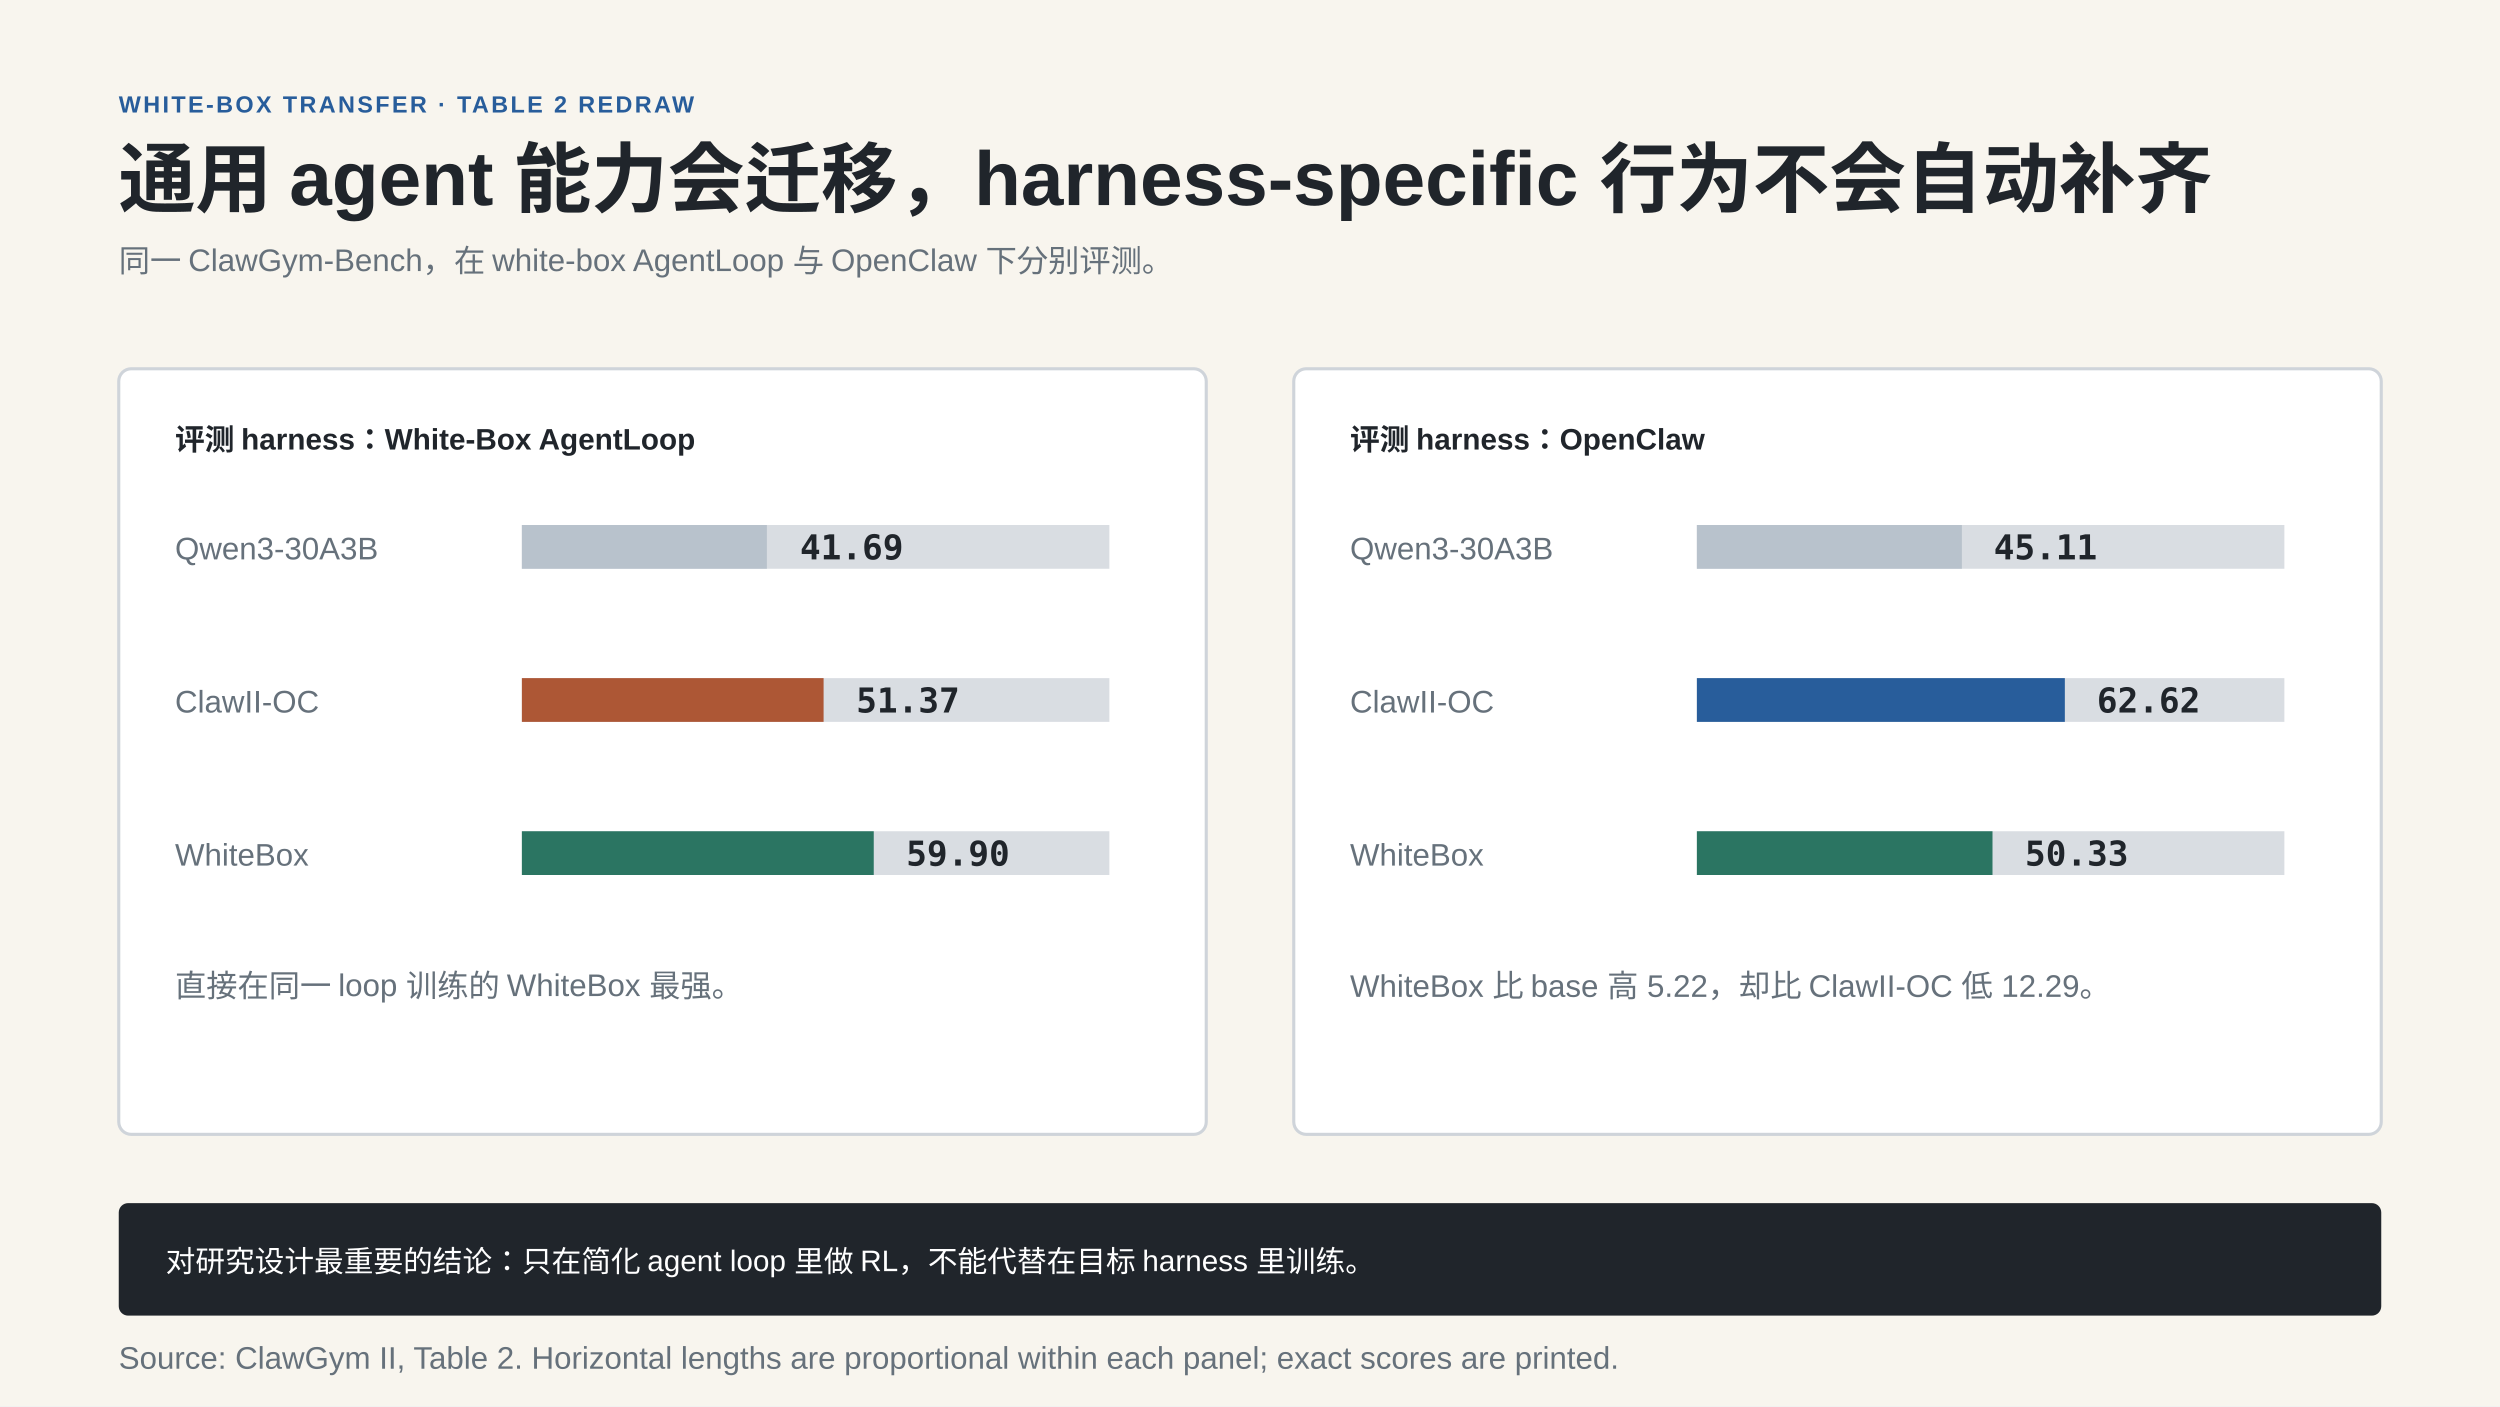
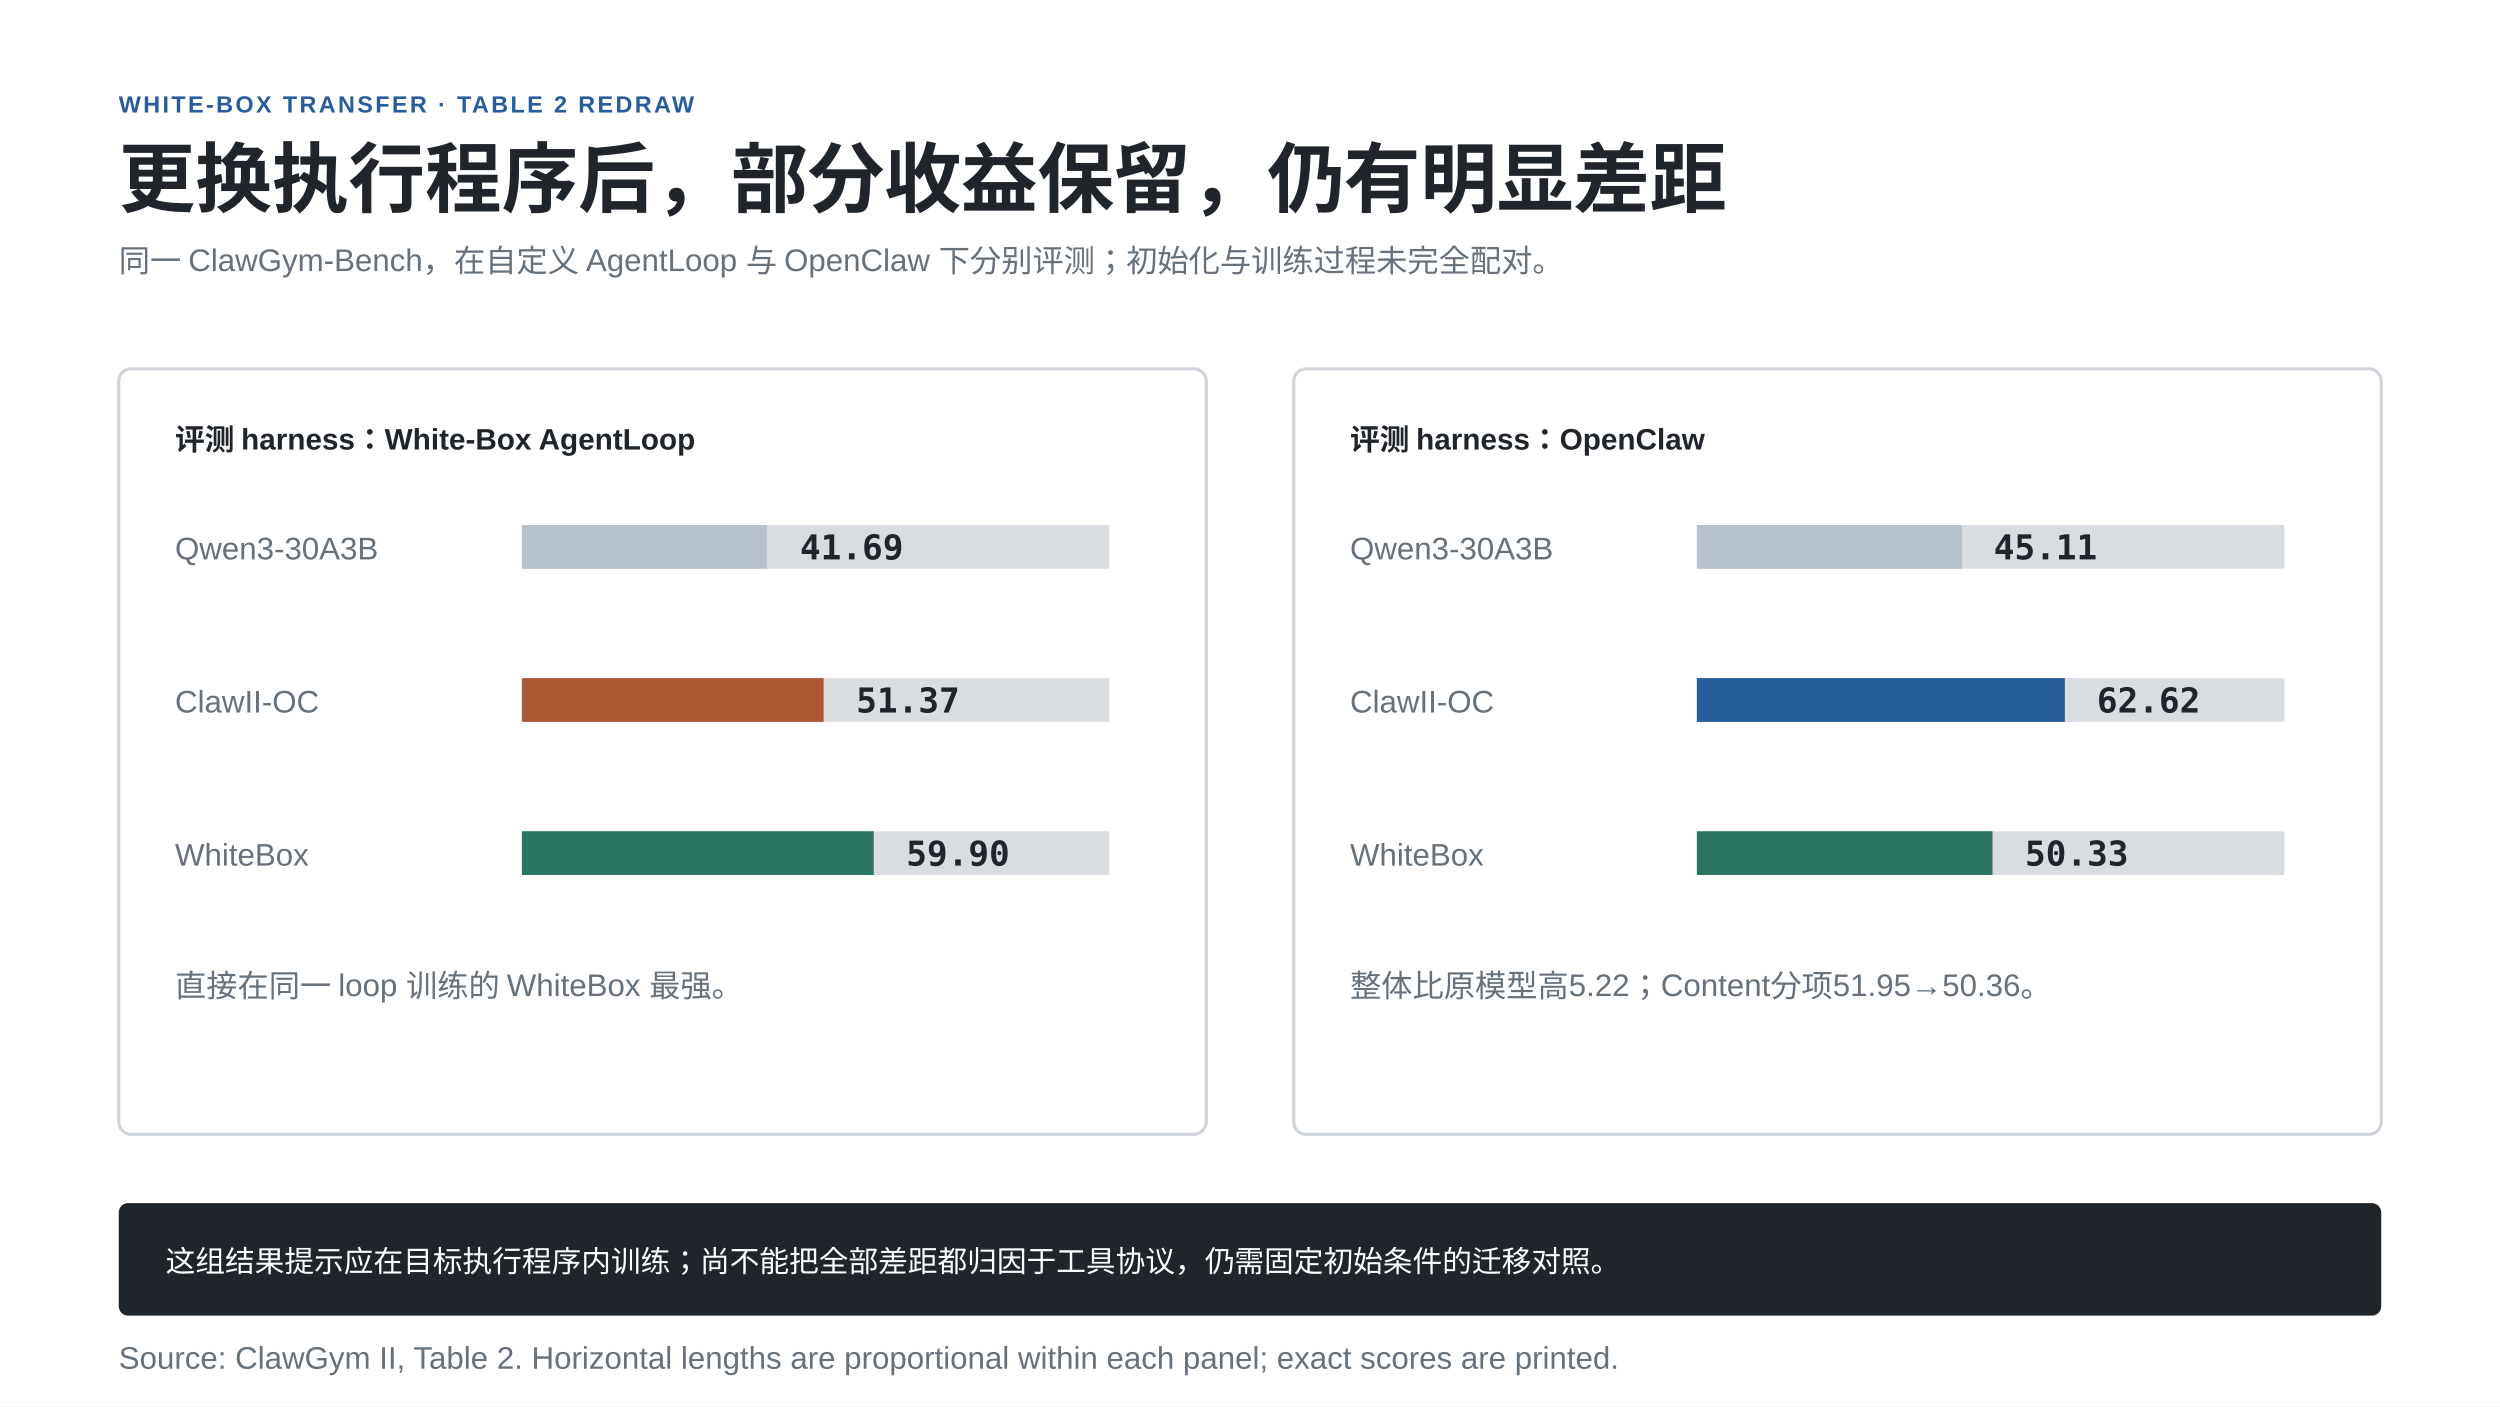
<svg xmlns="http://www.w3.org/2000/svg" width="1600" height="900" viewBox="0 0 1600 900" role="img" aria-labelledby="title desc">
  <defs>
    <style>.t{font-family:Arial,"PingFang SC",sans-serif;fill:#20252b}.m{font-family:ui-monospace,SFMono-Regular,Menlo,monospace}.h{font-size:49px;font-weight:700}.s{font-size:20px;fill:#66717b}.k{font-size:15px;font-weight:700;letter-spacing:1.5px;fill:#285d9b}.panel{fill:#fff;stroke:#cfd4da;stroke-width:2}.lab{font-size:19px;font-weight:700}.num{font-size:22px;font-weight:800}</style>
  </defs>
-   <rect width="1600" height="900" fill="#f8f5ee" />
+   <rect width="1600" height="900" fill="#fff" />
  <text x="76" y="72" class="t k">WHITE-BOX TRANSFER · TABLE 2 REDRAW</text>
-   <text x="76" y="132" class="t h">通用 agent 能力会迁移，harness-specific 行为不会自动补齐</text>
-   <text x="76" y="174" class="t s">同一 ClawGym-Bench，在 white-box AgentLoop 与 OpenClaw 下分别评测。</text>
+   <text x="76" y="132" class="t h">更换执行程序后，部分收益保留，仍有明显差距</text>
+   <text x="76" y="174" class="t s">同一 ClawGym-Bench，在自定义 AgentLoop 与 OpenClaw 下分别评测；初始化与训练过程未完全配对。</text>
  <rect x="76" y="236" width="696" height="490" rx="8" class="panel" />
  <text x="112" y="288" class="t lab">评测 harness：White-Box AgentLoop</text>
  <line x1="334" y1="350" x2="710" y2="350" stroke="#d9dde2" stroke-width="28" />
  <line x1="334" y1="350" x2="490.8" y2="350" stroke="#b8c2cc" stroke-width="28" />
  <text x="112" y="358" class="t s">Qwen3-30A3B</text>
  <text x="512" y="358" class="t m num">41.69</text>
  <line x1="334" y1="448" x2="710" y2="448" stroke="#d9dde2" stroke-width="28" />
  <line x1="334" y1="448" x2="527.1" y2="448" stroke="#ad5735" stroke-width="28" />
  <text x="112" y="456" class="t s">ClawII-OC</text>
  <text x="548" y="456" class="t m num">51.37</text>
  <line x1="334" y1="546" x2="710" y2="546" stroke="#d9dde2" stroke-width="28" />
  <line x1="334" y1="546" x2="559.2" y2="546" stroke="#2b7562" stroke-width="28" />
  <text x="112" y="554" class="t s">WhiteBox</text>
  <text x="580" y="554" class="t m num">59.90</text>
  <text x="112" y="638" class="t s">直接在同一 loop 训练的 WhiteBox 最强。</text>
  <rect x="828" y="236" width="696" height="490" rx="8" class="panel" />
  <text x="864" y="288" class="t lab">评测 harness：OpenClaw</text>
  <line x1="1086" y1="350" x2="1462" y2="350" stroke="#d9dde2" stroke-width="28" />
  <line x1="1086" y1="350" x2="1255.6" y2="350" stroke="#b8c2cc" stroke-width="28" />
  <text x="864" y="358" class="t s">Qwen3-30A3B</text>
  <text x="1276" y="358" class="t m num">45.11</text>
  <line x1="1086" y1="448" x2="1462" y2="448" stroke="#d9dde2" stroke-width="28" />
  <line x1="1086" y1="448" x2="1321.5" y2="448" stroke="#285d9b" stroke-width="28" />
  <text x="864" y="456" class="t s">ClawII-OC</text>
  <text x="1342" y="456" class="t m num">62.62</text>
  <line x1="1086" y1="546" x2="1462" y2="546" stroke="#d9dde2" stroke-width="28" />
  <line x1="1086" y1="546" x2="1275.2" y2="546" stroke="#2b7562" stroke-width="28" />
  <text x="864" y="554" class="t s">WhiteBox</text>
  <text x="1296" y="554" class="t m num">50.33</text>
-   <text x="864" y="638" class="t s">WhiteBox 比 base 高 5.22，却比 ClawII-OC 低 12.29。</text>
+   <text x="864" y="638" class="t s">整体比原模型高5.22；Content分项51.95→50.36。</text>
  <rect x="76" y="770" width="1448" height="72" rx="6" fill="#20252b" />
-   <text x="106" y="814" font-family="Arial,'PingFang SC',sans-serif" font-size="19" fill="#fff">对研究设计最重要的结论：只在简化 agent loop 里做 RL，不能代替在目标 harness 里训练。</text>
+   <text x="106" y="814" font-family="Arial,'PingFang SC',sans-serif" font-size="19" fill="#fff">这组结果提示应在目标执行程序内训练；尚不能把全部差距都归因于工具协议，仍需固定初始条件的迁移对照。</text>
  <text x="76" y="876" class="t s" font-size="15">Source: ClawGym II, Table 2. Horizontal lengths are proportional within each panel; exact scores are printed.</text>
</svg>
